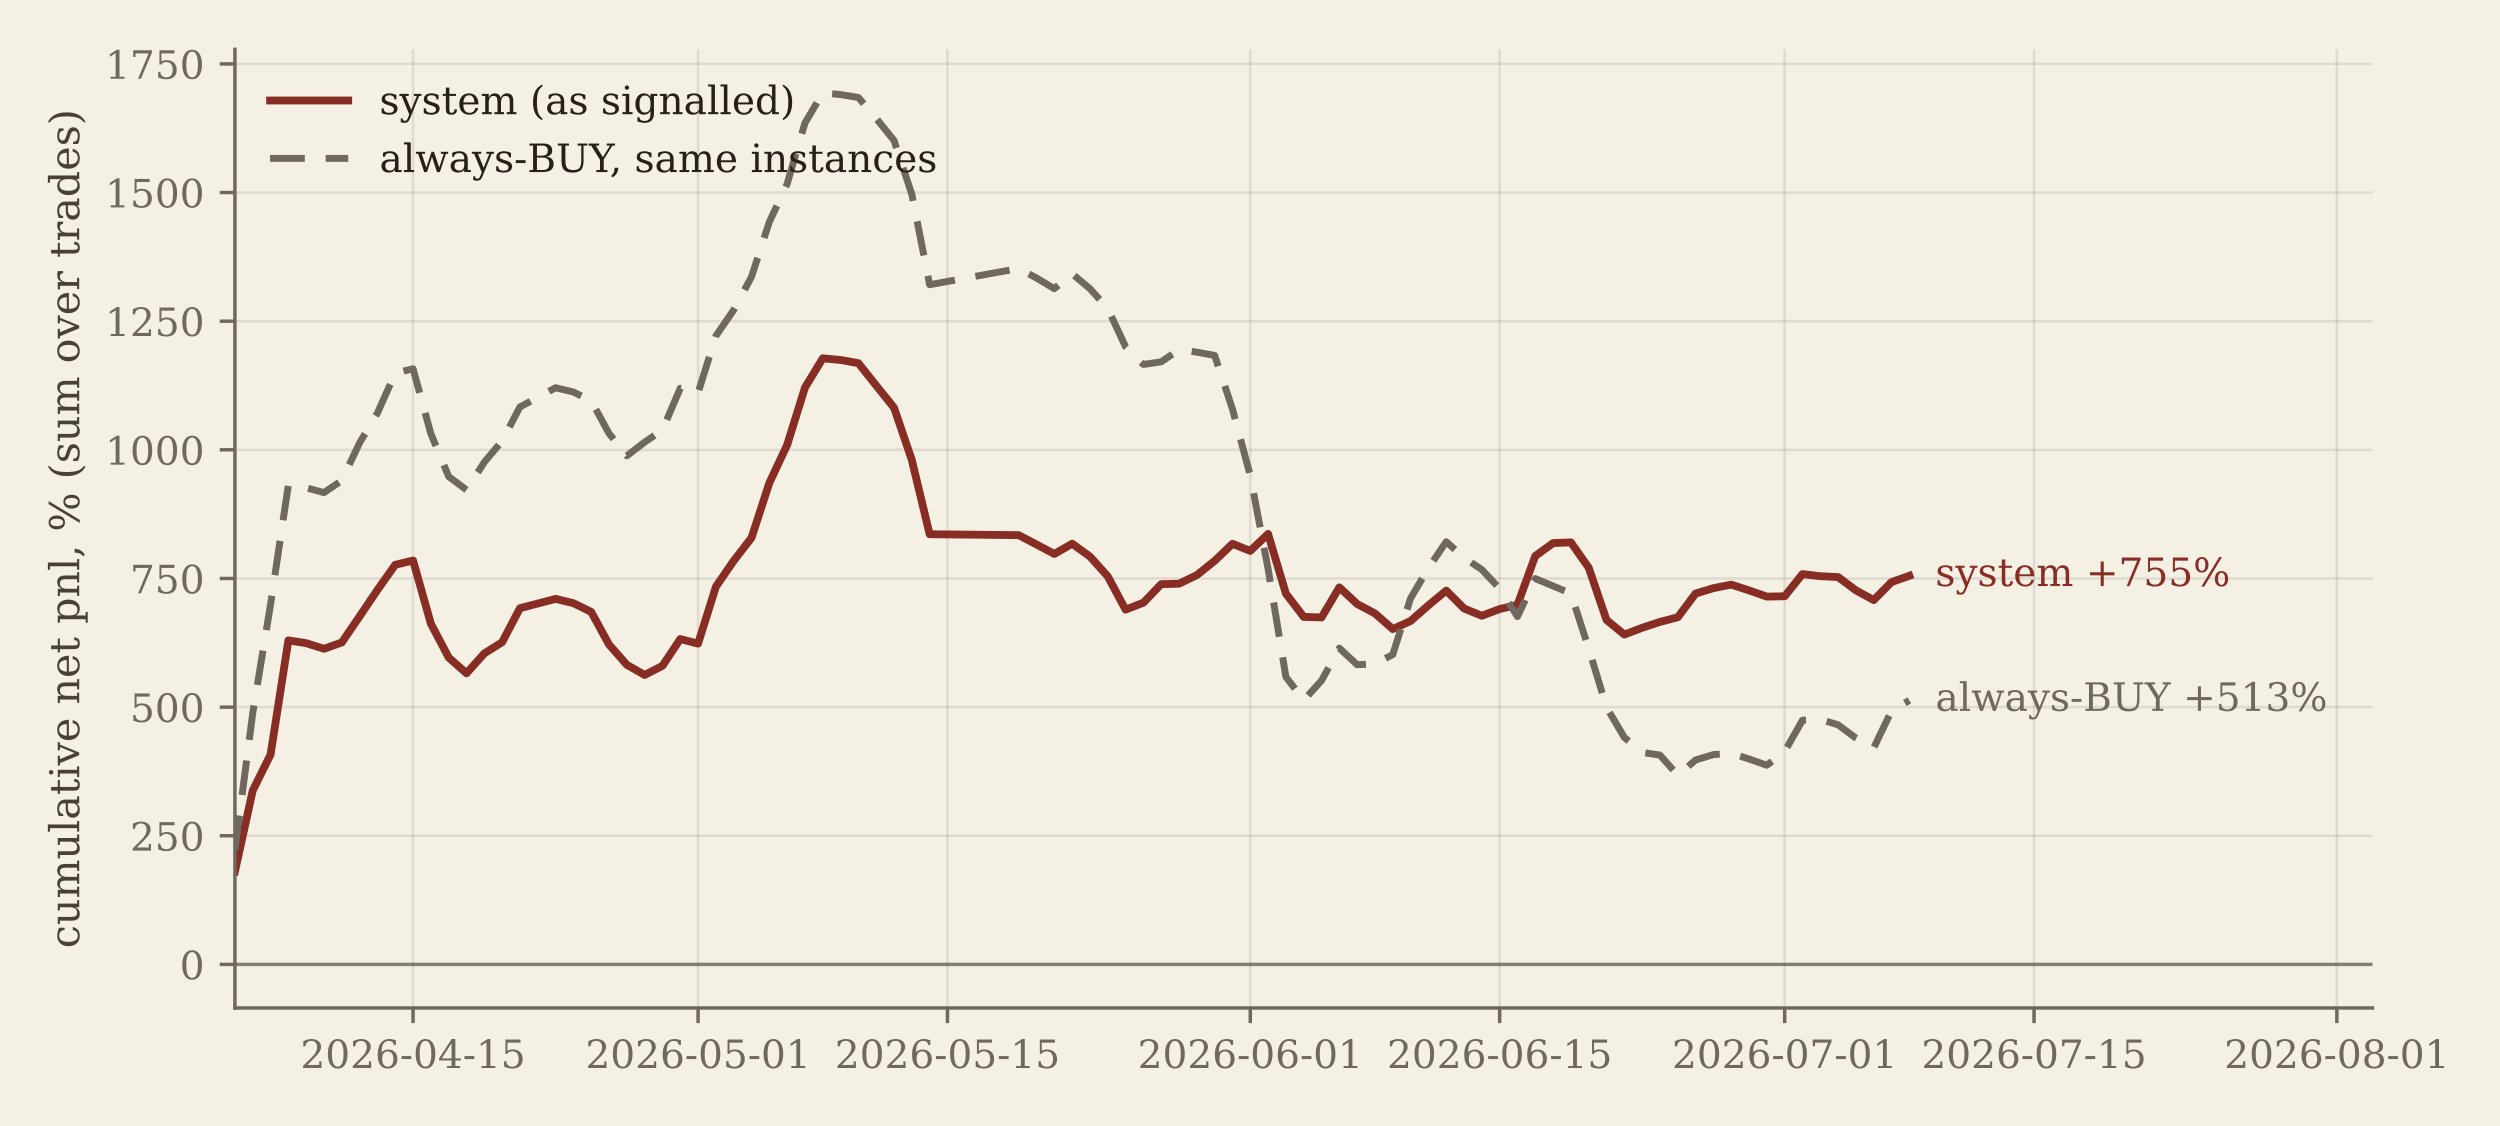
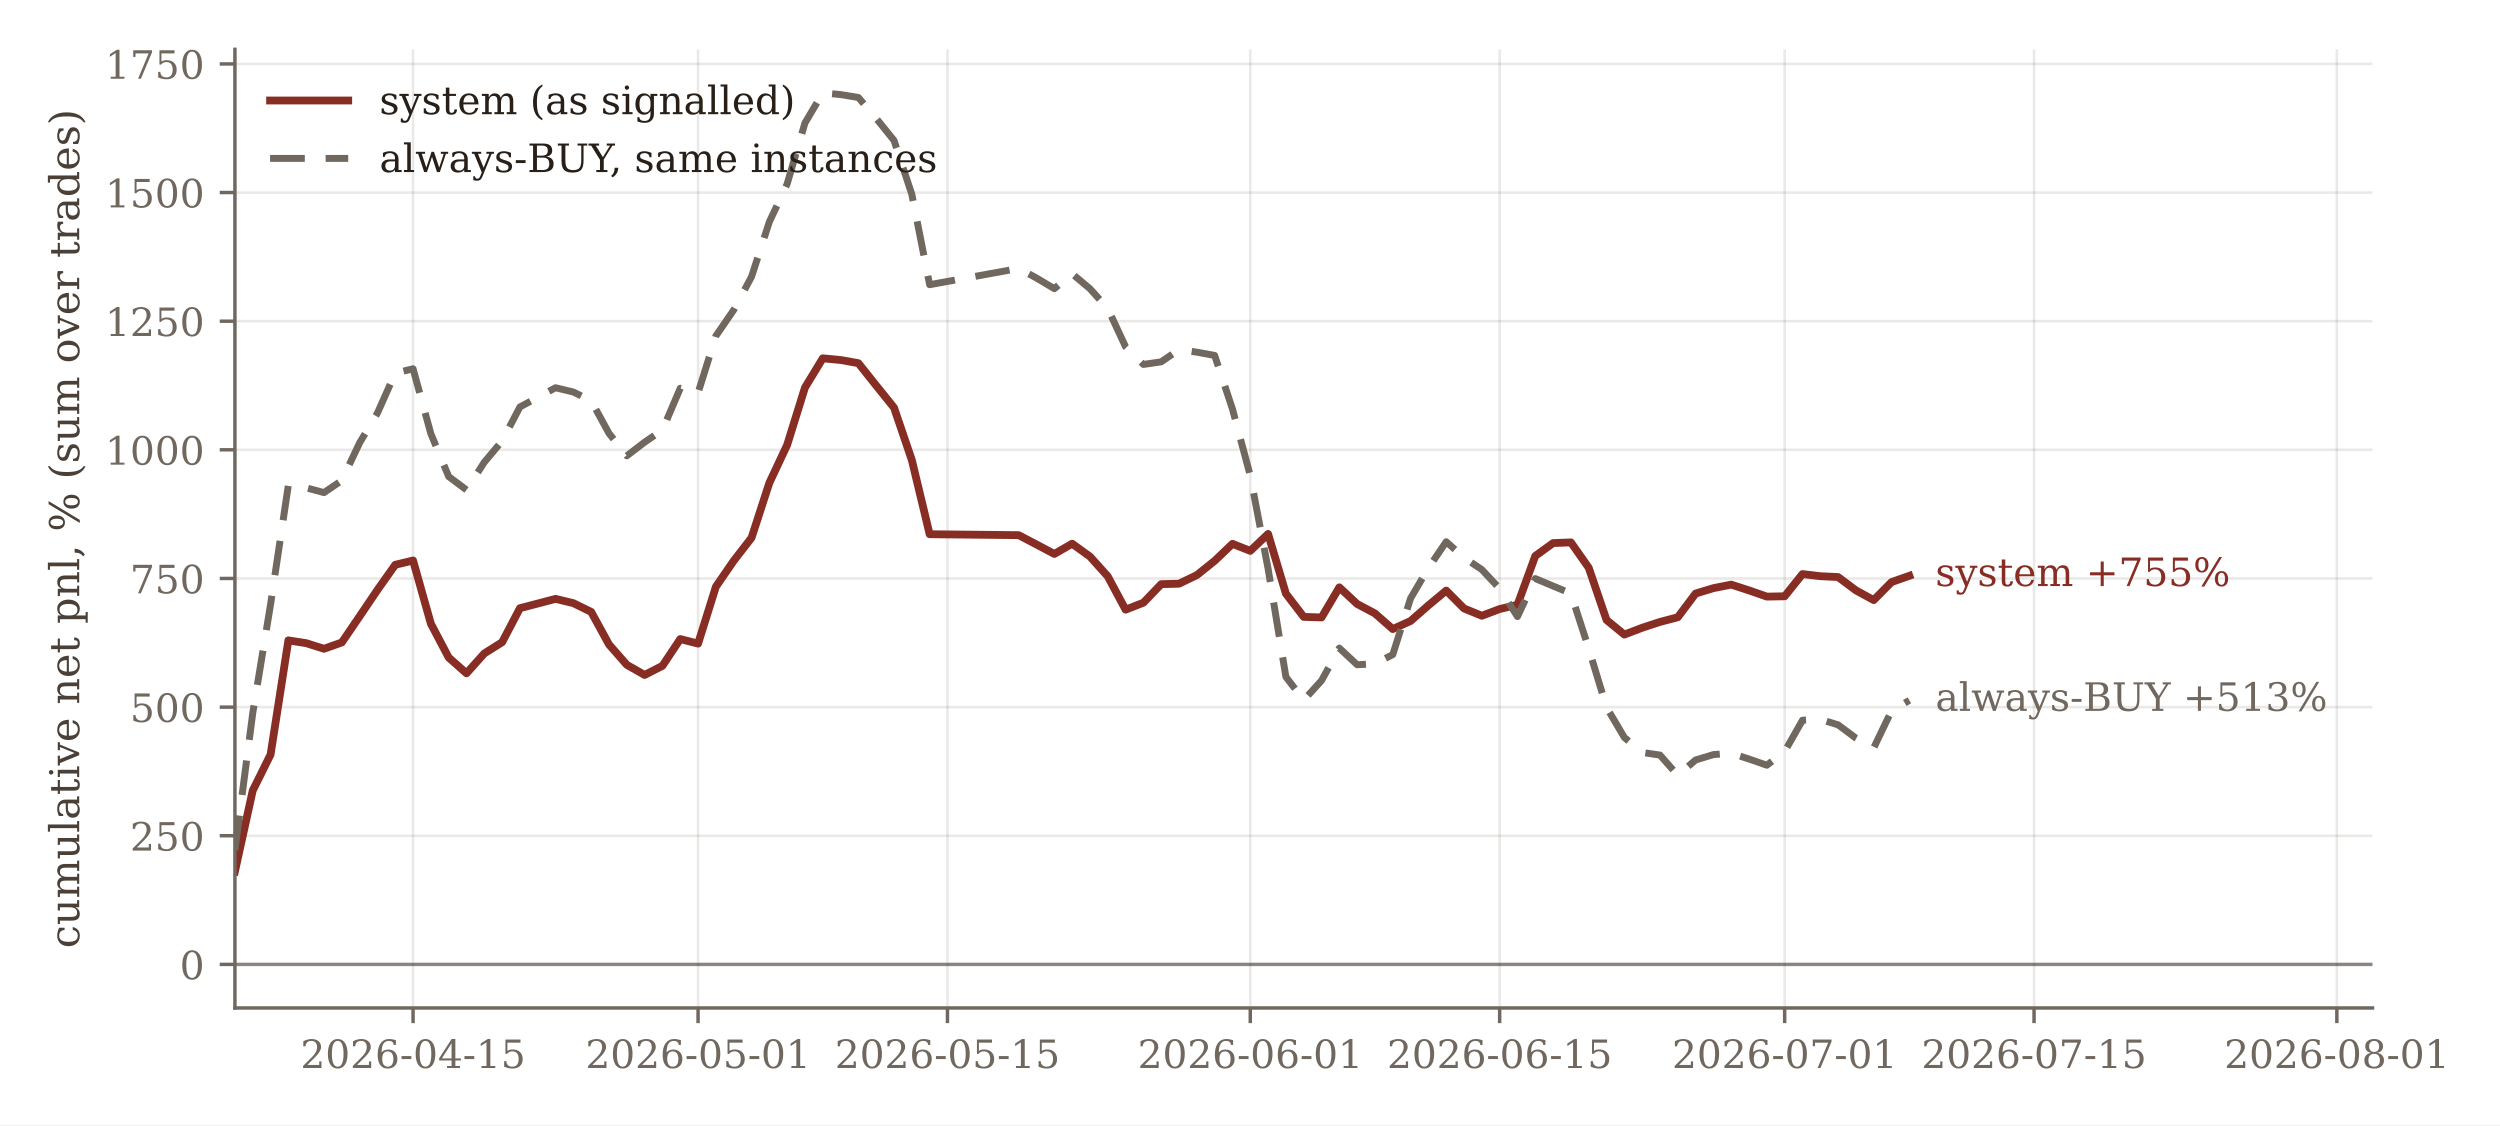
<svg xmlns="http://www.w3.org/2000/svg" xmlns:xlink="http://www.w3.org/1999/xlink" width="576pt" height="259.2pt" viewBox="0 0 576 259.2" version="1.1">
  <defs>
    <style type="text/css">*{stroke-linejoin: round; stroke-linecap: butt}</style>
  </defs>
  <g id="figure_1">
    <g id="patch_1">
-       <path d="M 0 259.2  L 576 259.2  L 576 0  L 0 0  z " style="fill: #f4f0e4" />
+       <path d="M 0 259.2  L 576 259.2  L 576 0  L 0 0  z " style="fill: #ffffff" />
    </g>
    <g id="axes_1">
      <g id="patch_2">
-         <path d="M 54.128 232.236  L 546.622 232.236  L 546.622 11.364  L 54.128 11.364  z " style="fill: #f4f0e4" />
+         <path d="M 54.128 232.236  L 546.622 232.236  L 546.622 11.364  L 54.128 11.364  z " style="fill: #ffffff" />
      </g>
      <g id="matplotlib.axis_1">
        <g id="xtick_1">
          <g id="line2d_1">
            <path d="M 95.17 232.236  L 95.17 11.364  " clip-path="url(#paa3a374064)" style="fill: none; stroke: #282018; stroke-opacity: 0.1; stroke-width: 0.6; stroke-linecap: square" />
          </g>
          <g id="line2d_2">
            <defs>
              <path id="m674a7e96a7" d="M 0 0  L 0 3.5  " style="stroke: #70675e; stroke-width: 0.8" />
            </defs>
            <g>
              <use xlink:href="#m674a7e96a7" x="95.17" y="232.236" style="fill: #70675e; stroke: #70675e; stroke-width: 0.8" />
            </g>
          </g>
          <g id="text_1">
            <text style="font-size: 9px; font-family: 'DejaVu Serif', 'Bitstream Vera Serif', 'Computer Modern Roman', 'New Century Schoolbook', 'Century Schoolbook L', 'Utopia', 'ITC Bookman', 'Bookman', 'Nimbus Roman No9 L', 'Times New Roman', 'Times', 'Palatino', 'Charter', serif; text-anchor: middle; fill: #70675e" x="95.17" y="246.075" transform="rotate(-0 95.16953 246.075)">2026-04-15</text>
          </g>
        </g>
        <g id="xtick_2">
          <g id="line2d_3">
            <path d="M 160.835 232.236  L 160.835 11.364  " clip-path="url(#paa3a374064)" style="fill: none; stroke: #282018; stroke-opacity: 0.1; stroke-width: 0.6; stroke-linecap: square" />
          </g>
          <g id="line2d_4">
            <g>
              <use xlink:href="#m674a7e96a7" x="160.835" y="232.236" style="fill: #70675e; stroke: #70675e; stroke-width: 0.8" />
            </g>
          </g>
          <g id="text_2">
            <text style="font-size: 9px; font-family: 'DejaVu Serif', 'Bitstream Vera Serif', 'Computer Modern Roman', 'New Century Schoolbook', 'Century Schoolbook L', 'Utopia', 'ITC Bookman', 'Bookman', 'Nimbus Roman No9 L', 'Times New Roman', 'Times', 'Palatino', 'Charter', serif; text-anchor: middle; fill: #70675e" x="160.835" y="246.075" transform="rotate(-0 160.8353 246.075)">2026-05-01</text>
          </g>
        </g>
        <g id="xtick_3">
          <g id="line2d_5">
            <path d="M 218.293 232.236  L 218.293 11.364  " clip-path="url(#paa3a374064)" style="fill: none; stroke: #282018; stroke-opacity: 0.1; stroke-width: 0.6; stroke-linecap: square" />
          </g>
          <g id="line2d_6">
            <g>
              <use xlink:href="#m674a7e96a7" x="218.293" y="232.236" style="fill: #70675e; stroke: #70675e; stroke-width: 0.8" />
            </g>
          </g>
          <g id="text_3">
            <text style="font-size: 9px; font-family: 'DejaVu Serif', 'Bitstream Vera Serif', 'Computer Modern Roman', 'New Century Schoolbook', 'Century Schoolbook L', 'Utopia', 'ITC Bookman', 'Bookman', 'Nimbus Roman No9 L', 'Times New Roman', 'Times', 'Palatino', 'Charter', serif; text-anchor: middle; fill: #70675e" x="218.293" y="246.075" transform="rotate(-0 218.2929 246.075)">2026-05-15</text>
          </g>
        </g>
        <g id="xtick_4">
          <g id="line2d_7">
            <path d="M 288.063 232.236  L 288.063 11.364  " clip-path="url(#paa3a374064)" style="fill: none; stroke: #282018; stroke-opacity: 0.1; stroke-width: 0.6; stroke-linecap: square" />
          </g>
          <g id="line2d_8">
            <g>
              <use xlink:href="#m674a7e96a7" x="288.063" y="232.236" style="fill: #70675e; stroke: #70675e; stroke-width: 0.8" />
            </g>
          </g>
          <g id="text_4">
            <text style="font-size: 9px; font-family: 'DejaVu Serif', 'Bitstream Vera Serif', 'Computer Modern Roman', 'New Century Schoolbook', 'Century Schoolbook L', 'Utopia', 'ITC Bookman', 'Bookman', 'Nimbus Roman No9 L', 'Times New Roman', 'Times', 'Palatino', 'Charter', serif; text-anchor: middle; fill: #70675e" x="288.063" y="246.075" transform="rotate(-0 288.0628 246.075)">2026-06-01</text>
          </g>
        </g>
        <g id="xtick_5">
          <g id="line2d_9">
            <path d="M 345.52 232.236  L 345.52 11.364  " clip-path="url(#paa3a374064)" style="fill: none; stroke: #282018; stroke-opacity: 0.1; stroke-width: 0.6; stroke-linecap: square" />
          </g>
          <g id="line2d_10">
            <g>
              <use xlink:href="#m674a7e96a7" x="345.52" y="232.236" style="fill: #70675e; stroke: #70675e; stroke-width: 0.8" />
            </g>
          </g>
          <g id="text_5">
            <text style="font-size: 9px; font-family: 'DejaVu Serif', 'Bitstream Vera Serif', 'Computer Modern Roman', 'New Century Schoolbook', 'Century Schoolbook L', 'Utopia', 'ITC Bookman', 'Bookman', 'Nimbus Roman No9 L', 'Times New Roman', 'Times', 'Palatino', 'Charter', serif; text-anchor: middle; fill: #70675e" x="345.52" y="246.075" transform="rotate(-0 345.5203 246.075)">2026-06-15</text>
          </g>
        </g>
        <g id="xtick_6">
          <g id="line2d_11">
            <path d="M 411.186 232.236  L 411.186 11.364  " clip-path="url(#paa3a374064)" style="fill: none; stroke: #282018; stroke-opacity: 0.1; stroke-width: 0.6; stroke-linecap: square" />
          </g>
          <g id="line2d_12">
            <g>
              <use xlink:href="#m674a7e96a7" x="411.186" y="232.236" style="fill: #70675e; stroke: #70675e; stroke-width: 0.8" />
            </g>
          </g>
          <g id="text_6">
            <text style="font-size: 9px; font-family: 'DejaVu Serif', 'Bitstream Vera Serif', 'Computer Modern Roman', 'New Century Schoolbook', 'Century Schoolbook L', 'Utopia', 'ITC Bookman', 'Bookman', 'Nimbus Roman No9 L', 'Times New Roman', 'Times', 'Palatino', 'Charter', serif; text-anchor: middle; fill: #70675e" x="411.186" y="246.075" transform="rotate(-0 411.1861 246.075)">2026-07-01</text>
          </g>
        </g>
        <g id="xtick_7">
          <g id="line2d_13">
            <path d="M 468.644 232.236  L 468.644 11.364  " clip-path="url(#paa3a374064)" style="fill: none; stroke: #282018; stroke-opacity: 0.1; stroke-width: 0.6; stroke-linecap: square" />
          </g>
          <g id="line2d_14">
            <g>
              <use xlink:href="#m674a7e96a7" x="468.644" y="232.236" style="fill: #70675e; stroke: #70675e; stroke-width: 0.8" />
            </g>
          </g>
          <g id="text_7">
            <text style="font-size: 9px; font-family: 'DejaVu Serif', 'Bitstream Vera Serif', 'Computer Modern Roman', 'New Century Schoolbook', 'Century Schoolbook L', 'Utopia', 'ITC Bookman', 'Bookman', 'Nimbus Roman No9 L', 'Times New Roman', 'Times', 'Palatino', 'Charter', serif; text-anchor: middle; fill: #70675e" x="468.644" y="246.075" transform="rotate(-0 468.6437 246.075)">2026-07-15</text>
          </g>
        </g>
        <g id="xtick_8">
          <g id="line2d_15">
            <path d="M 538.414 232.236  L 538.414 11.364  " clip-path="url(#paa3a374064)" style="fill: none; stroke: #282018; stroke-opacity: 0.1; stroke-width: 0.6; stroke-linecap: square" />
          </g>
          <g id="line2d_16">
            <g>
              <use xlink:href="#m674a7e96a7" x="538.414" y="232.236" style="fill: #70675e; stroke: #70675e; stroke-width: 0.8" />
            </g>
          </g>
          <g id="text_8">
            <text style="font-size: 9px; font-family: 'DejaVu Serif', 'Bitstream Vera Serif', 'Computer Modern Roman', 'New Century Schoolbook', 'Century Schoolbook L', 'Utopia', 'ITC Bookman', 'Bookman', 'Nimbus Roman No9 L', 'Times New Roman', 'Times', 'Palatino', 'Charter', serif; text-anchor: middle; fill: #70675e" x="538.414" y="246.075" transform="rotate(-0 538.4136 246.075)">2026-08-01</text>
          </g>
        </g>
      </g>
      <g id="matplotlib.axis_2">
        <g id="ytick_1">
          <g id="line2d_17">
            <path d="M 54.128 222.197  L 546.622 222.197  " clip-path="url(#paa3a374064)" style="fill: none; stroke: #282018; stroke-opacity: 0.1; stroke-width: 0.6; stroke-linecap: square" />
          </g>
          <g id="line2d_18">
            <defs>
              <path id="mc104b2a24f" d="M 0 0  L -3.5 0  " style="stroke: #70675e; stroke-width: 0.8" />
            </defs>
            <g>
              <use xlink:href="#mc104b2a24f" x="54.128" y="222.197" style="fill: #70675e; stroke: #70675e; stroke-width: 0.8" />
            </g>
          </g>
          <g id="text_9">
            <text style="font-size: 9px; font-family: 'DejaVu Serif', 'Bitstream Vera Serif', 'Computer Modern Roman', 'New Century Schoolbook', 'Century Schoolbook L', 'Utopia', 'ITC Bookman', 'Bookman', 'Nimbus Roman No9 L', 'Times New Roman', 'Times', 'Palatino', 'Charter', serif; text-anchor: end; fill: #70675e" x="47.128" y="225.616" transform="rotate(-0 47.12841 225.616)">0</text>
          </g>
        </g>
        <g id="ytick_2">
          <g id="line2d_19">
            <path d="M 54.128 192.558  L 546.622 192.558  " clip-path="url(#paa3a374064)" style="fill: none; stroke: #282018; stroke-opacity: 0.1; stroke-width: 0.6; stroke-linecap: square" />
          </g>
          <g id="line2d_20">
            <g>
              <use xlink:href="#mc104b2a24f" x="54.128" y="192.558" style="fill: #70675e; stroke: #70675e; stroke-width: 0.8" />
            </g>
          </g>
          <g id="text_10">
            <text style="font-size: 9px; font-family: 'DejaVu Serif', 'Bitstream Vera Serif', 'Computer Modern Roman', 'New Century Schoolbook', 'Century Schoolbook L', 'Utopia', 'ITC Bookman', 'Bookman', 'Nimbus Roman No9 L', 'Times New Roman', 'Times', 'Palatino', 'Charter', serif; text-anchor: end; fill: #70675e" x="47.128" y="195.977" transform="rotate(-0 47.12841 195.977)">250</text>
          </g>
        </g>
        <g id="ytick_3">
          <g id="line2d_21">
            <path d="M 54.128 162.919  L 546.622 162.919  " clip-path="url(#paa3a374064)" style="fill: none; stroke: #282018; stroke-opacity: 0.1; stroke-width: 0.6; stroke-linecap: square" />
          </g>
          <g id="line2d_22">
            <g>
              <use xlink:href="#mc104b2a24f" x="54.128" y="162.919" style="fill: #70675e; stroke: #70675e; stroke-width: 0.8" />
            </g>
          </g>
          <g id="text_11">
            <text style="font-size: 9px; font-family: 'DejaVu Serif', 'Bitstream Vera Serif', 'Computer Modern Roman', 'New Century Schoolbook', 'Century Schoolbook L', 'Utopia', 'ITC Bookman', 'Bookman', 'Nimbus Roman No9 L', 'Times New Roman', 'Times', 'Palatino', 'Charter', serif; text-anchor: end; fill: #70675e" x="47.128" y="166.338" transform="rotate(-0 47.12841 166.338)">500</text>
          </g>
        </g>
        <g id="ytick_4">
          <g id="line2d_23">
            <path d="M 54.128 133.28  L 546.622 133.28  " clip-path="url(#paa3a374064)" style="fill: none; stroke: #282018; stroke-opacity: 0.1; stroke-width: 0.6; stroke-linecap: square" />
          </g>
          <g id="line2d_24">
            <g>
              <use xlink:href="#mc104b2a24f" x="54.128" y="133.28" style="fill: #70675e; stroke: #70675e; stroke-width: 0.8" />
            </g>
          </g>
          <g id="text_12">
            <text style="font-size: 9px; font-family: 'DejaVu Serif', 'Bitstream Vera Serif', 'Computer Modern Roman', 'New Century Schoolbook', 'Century Schoolbook L', 'Utopia', 'ITC Bookman', 'Bookman', 'Nimbus Roman No9 L', 'Times New Roman', 'Times', 'Palatino', 'Charter', serif; text-anchor: end; fill: #70675e" x="47.128" y="136.699" transform="rotate(-0 47.12841 136.6991)">750</text>
          </g>
        </g>
        <g id="ytick_5">
          <g id="line2d_25">
            <path d="M 54.128 103.641  L 546.622 103.641  " clip-path="url(#paa3a374064)" style="fill: none; stroke: #282018; stroke-opacity: 0.1; stroke-width: 0.6; stroke-linecap: square" />
          </g>
          <g id="line2d_26">
            <g>
              <use xlink:href="#mc104b2a24f" x="54.128" y="103.641" style="fill: #70675e; stroke: #70675e; stroke-width: 0.8" />
            </g>
          </g>
          <g id="text_13">
            <text style="font-size: 9px; font-family: 'DejaVu Serif', 'Bitstream Vera Serif', 'Computer Modern Roman', 'New Century Schoolbook', 'Century Schoolbook L', 'Utopia', 'ITC Bookman', 'Bookman', 'Nimbus Roman No9 L', 'Times New Roman', 'Times', 'Palatino', 'Charter', serif; text-anchor: end; fill: #70675e" x="47.128" y="107.06" transform="rotate(-0 47.12841 107.0601)">1000</text>
          </g>
        </g>
        <g id="ytick_6">
          <g id="line2d_27">
            <path d="M 54.128 74.002  L 546.622 74.002  " clip-path="url(#paa3a374064)" style="fill: none; stroke: #282018; stroke-opacity: 0.1; stroke-width: 0.6; stroke-linecap: square" />
          </g>
          <g id="line2d_28">
            <g>
              <use xlink:href="#mc104b2a24f" x="54.128" y="74.002" style="fill: #70675e; stroke: #70675e; stroke-width: 0.8" />
            </g>
          </g>
          <g id="text_14">
            <text style="font-size: 9px; font-family: 'DejaVu Serif', 'Bitstream Vera Serif', 'Computer Modern Roman', 'New Century Schoolbook', 'Century Schoolbook L', 'Utopia', 'ITC Bookman', 'Bookman', 'Nimbus Roman No9 L', 'Times New Roman', 'Times', 'Palatino', 'Charter', serif; text-anchor: end; fill: #70675e" x="47.128" y="77.421" transform="rotate(-0 47.12841 77.42113)">1250</text>
          </g>
        </g>
        <g id="ytick_7">
          <g id="line2d_29">
            <path d="M 54.128 44.363  L 546.622 44.363  " clip-path="url(#paa3a374064)" style="fill: none; stroke: #282018; stroke-opacity: 0.1; stroke-width: 0.6; stroke-linecap: square" />
          </g>
          <g id="line2d_30">
            <g>
              <use xlink:href="#mc104b2a24f" x="54.128" y="44.363" style="fill: #70675e; stroke: #70675e; stroke-width: 0.8" />
            </g>
          </g>
          <g id="text_15">
            <text style="font-size: 9px; font-family: 'DejaVu Serif', 'Bitstream Vera Serif', 'Computer Modern Roman', 'New Century Schoolbook', 'Century Schoolbook L', 'Utopia', 'ITC Bookman', 'Bookman', 'Nimbus Roman No9 L', 'Times New Roman', 'Times', 'Palatino', 'Charter', serif; text-anchor: end; fill: #70675e" x="47.128" y="47.782" transform="rotate(-0 47.12841 47.78216)">1500</text>
          </g>
        </g>
        <g id="ytick_8">
          <g id="line2d_31">
            <path d="M 54.128 14.724  L 546.622 14.724  " clip-path="url(#paa3a374064)" style="fill: none; stroke: #282018; stroke-opacity: 0.1; stroke-width: 0.6; stroke-linecap: square" />
          </g>
          <g id="line2d_32">
            <g>
              <use xlink:href="#mc104b2a24f" x="54.128" y="14.724" style="fill: #70675e; stroke: #70675e; stroke-width: 0.8" />
            </g>
          </g>
          <g id="text_16">
            <text style="font-size: 9px; font-family: 'DejaVu Serif', 'Bitstream Vera Serif', 'Computer Modern Roman', 'New Century Schoolbook', 'Century Schoolbook L', 'Utopia', 'ITC Bookman', 'Bookman', 'Nimbus Roman No9 L', 'Times New Roman', 'Times', 'Palatino', 'Charter', serif; text-anchor: end; fill: #70675e" x="47.128" y="18.143" transform="rotate(-0 47.12841 18.14319)">1750</text>
          </g>
        </g>
        <g id="text_17">
          <text style="font-size: 9.5px; font-family: 'DejaVu Serif', 'Bitstream Vera Serif', 'Computer Modern Roman', 'New Century Schoolbook', 'Century Schoolbook L', 'Utopia', 'ITC Bookman', 'Bookman', 'Nimbus Roman No9 L', 'Times New Roman', 'Times', 'Palatino', 'Charter', serif; text-anchor: middle; fill: #4a4037" x="18.248" y="121.8" transform="rotate(-90 18.24771 121.7999)">cumulative net pnl, % (sum over trades)</text>
        </g>
      </g>
      <g id="line2d_33">
        <path d="M 54.128 200.772  L 58.233 182.133  L 62.337 173.861  L 66.441 147.543  L 70.545 148.184  L 74.649 149.478  L 78.753 148.022  L 82.857 142.003  L 86.961 135.925  L 91.065 130.131  L 95.17 129.14  L 99.274 143.704  L 103.378 151.5  L 107.482 155.133  L 111.586 150.549  L 115.69 147.966  L 119.794 140.131  L 128.002 137.979  L 132.107 138.968  L 136.211 140.982  L 140.315 148.495  L 144.419 153.173  L 148.523 155.512  L 152.627 153.404  L 156.731 147.239  L 160.835 148.292  L 164.939 135.178  L 169.044 129.208  L 173.148 123.911  L 177.252 111.272  L 181.356 102.517  L 185.46 89.307  L 189.564 82.556  L 193.668 82.943  L 197.772 83.675  L 201.876 88.835  L 205.981 93.927  L 210.085 105.992  L 214.189 123.086  L 234.709 123.301  L 238.813 125.449  L 242.918 127.629  L 247.022 125.267  L 251.126 128.228  L 255.23 132.797  L 259.334 140.465  L 263.438 138.865  L 267.542 134.591  L 271.646 134.485  L 275.75 132.508  L 279.855 129.217  L 283.959 125.299  L 288.063 126.921  L 292.167 123.018  L 296.271 136.772  L 300.375 142.131  L 304.479 142.258  L 308.583 135.326  L 312.687 139.156  L 316.792 141.336  L 320.896 144.935  L 325 143.076  L 329.104 139.478  L 333.208 136.072  L 337.312 140.192  L 341.416 141.871  L 345.52 140.321  L 349.624 139.345  L 353.729 128.097  L 357.833 125.129  L 361.937 124.964  L 366.041 130.805  L 370.145 142.844  L 374.249 146.208  L 378.353 144.641  L 382.457 143.293  L 386.561 142.218  L 390.666 136.753  L 394.77 135.511  L 398.874 134.696  L 402.978 136.028  L 407.082 137.457  L 411.186 137.382  L 415.29 132.267  L 419.394 132.755  L 423.498 132.952  L 427.603 136.019  L 431.707 138.261  L 435.811 134.112  L 439.915 132.665  " clip-path="url(#paa3a374064)" style="fill: none; stroke: #872d24; stroke-width: 1.8; stroke-linecap: square" />
      </g>
      <g id="line2d_34">
        <path d="M 54.128 195.849  L 58.233 164.3  L 62.337 139.259  L 66.441 111.753  L 70.545 112.393  L 74.649 113.494  L 78.753 110.706  L 82.857 102.027  L 86.961 95.167  L 91.065 85.957  L 95.17 84.967  L 99.274 99.944  L 103.378 109.801  L 107.482 112.878  L 111.586 106.487  L 115.69 101.597  L 119.794 93.762  L 128.002 89.335  L 132.107 90.324  L 136.211 92.338  L 140.315 99.851  L 144.419 105.013  L 148.523 101.874  L 152.627 99.072  L 156.731 89.456  L 160.835 90.509  L 164.939 77.395  L 169.044 71.425  L 173.148 63.775  L 177.252 51.137  L 181.356 42.381  L 185.46 28.342  L 189.564 21.403  L 193.668 21.789  L 197.772 22.465  L 201.876 27.268  L 205.981 32.36  L 210.085 44.773  L 214.189 65.595  L 234.709 61.847  L 238.813 64.056  L 242.918 66.513  L 247.022 63.069  L 251.126 66.522  L 255.23 71.09  L 259.334 79.895  L 263.438 83.967  L 267.542 83.364  L 271.646 80.553  L 275.75 81.141  L 279.855 81.891  L 283.959 94.231  L 288.063 109.585  L 292.167 131.024  L 296.271 155.955  L 300.375 161.314  L 304.479 156.808  L 308.583 149.327  L 312.687 153.156  L 316.792 152.936  L 320.896 150.814  L 325 137.851  L 329.104 130.869  L 333.208 124.815  L 337.312 128.479  L 341.416 131.235  L 345.52 135.62  L 349.624 142.053  L 353.729 133.305  L 357.833 135.024  L 361.937 136.738  L 366.041 149.428  L 370.145 162.959  L 374.249 169.912  L 378.353 173.366  L 382.457 173.971  L 386.561 178.634  L 390.666 175.1  L 394.77 173.858  L 398.874 173.547  L 402.978 174.879  L 407.082 176.308  L 411.186 173.157  L 415.29 165.94  L 419.394 165.744  L 423.498 167.003  L 427.603 170.069  L 431.707 172.311  L 435.811 163.761  L 439.915 161.357  " clip-path="url(#paa3a374064)" style="fill: none; stroke-dasharray: 8,4.8; stroke-dashoffset: 0; stroke: #70675e; stroke-width: 1.6" />
      </g>
      <g id="line2d_35">
        <path d="M 54.128 222.197  L 546.622 222.197  " clip-path="url(#paa3a374064)" style="fill: none; stroke: #282018; stroke-opacity: 0.5; stroke-width: 0.8; stroke-linecap: square" />
      </g>
      <g id="patch_3">
        <path d="M 54.128 232.236  L 54.128 11.364  " style="fill: none; stroke: #70675e; stroke-width: 0.8; stroke-linejoin: miter; stroke-linecap: square" />
      </g>
      <g id="patch_4">
        <path d="M 54.128 232.236  L 546.622 232.236  " style="fill: none; stroke: #70675e; stroke-width: 0.8; stroke-linejoin: miter; stroke-linecap: square" />
      </g>
      <g id="text_18">
        <text style="font-size: 9px; font-family: 'DejaVu Serif', 'Bitstream Vera Serif', 'Computer Modern Roman', 'New Century Schoolbook', 'Century Schoolbook L', 'Utopia', 'ITC Bookman', 'Bookman', 'Nimbus Roman No9 L', 'Times New Roman', 'Times', 'Palatino', 'Charter', serif; text-anchor: start; fill: #872d24" x="445.915" y="135.021" transform="rotate(-0 445.9149 135.0207)">system  +755%</text>
      </g>
      <g id="text_19">
        <text style="font-size: 9px; font-family: 'DejaVu Serif', 'Bitstream Vera Serif', 'Computer Modern Roman', 'New Century Schoolbook', 'Century Schoolbook L', 'Utopia', 'ITC Bookman', 'Bookman', 'Nimbus Roman No9 L', 'Times New Roman', 'Times', 'Palatino', 'Charter', serif; text-anchor: start; fill: #70675e" x="445.915" y="163.776" transform="rotate(-0 445.9149 163.776)">always-BUY  +513%</text>
      </g>
      <g id="legend_1">
        <g id="line2d_36">
          <path d="M 62.228 23.152  L 71.228 23.152  L 80.228 23.152  " style="fill: none; stroke: #872d24; stroke-width: 1.8; stroke-linecap: square" />
        </g>
        <g id="text_20">
          <text style="font-size: 9px; font-family: 'DejaVu Serif', 'Bitstream Vera Serif', 'Computer Modern Roman', 'New Century Schoolbook', 'Century Schoolbook L', 'Utopia', 'ITC Bookman', 'Bookman', 'Nimbus Roman No9 L', 'Times New Roman', 'Times', 'Palatino', 'Charter', serif; text-anchor: start; fill: #282018" x="87.428" y="26.302" transform="rotate(-0 87.42841 26.30209)">system (as signalled)</text>
        </g>
        <g id="line2d_37">
          <path d="M 62.228 36.49  L 71.228 36.49  L 80.228 36.49  " style="fill: none; stroke-dasharray: 8,4.8; stroke-dashoffset: 0; stroke: #70675e; stroke-width: 1.6" />
        </g>
        <g id="text_21">
          <text style="font-size: 9px; font-family: 'DejaVu Serif', 'Bitstream Vera Serif', 'Computer Modern Roman', 'New Century Schoolbook', 'Century Schoolbook L', 'Utopia', 'ITC Bookman', 'Bookman', 'Nimbus Roman No9 L', 'Times New Roman', 'Times', 'Palatino', 'Charter', serif; text-anchor: start; fill: #282018" x="87.428" y="39.64" transform="rotate(-0 87.42841 39.64038)">always-BUY, same instances</text>
        </g>
      </g>
    </g>
  </g>
  <defs>
    <clipPath id="paa3a374064">
      <rect x="54.128" y="11.364" width="492.493" height="220.873" />
    </clipPath>
  </defs>
</svg>
